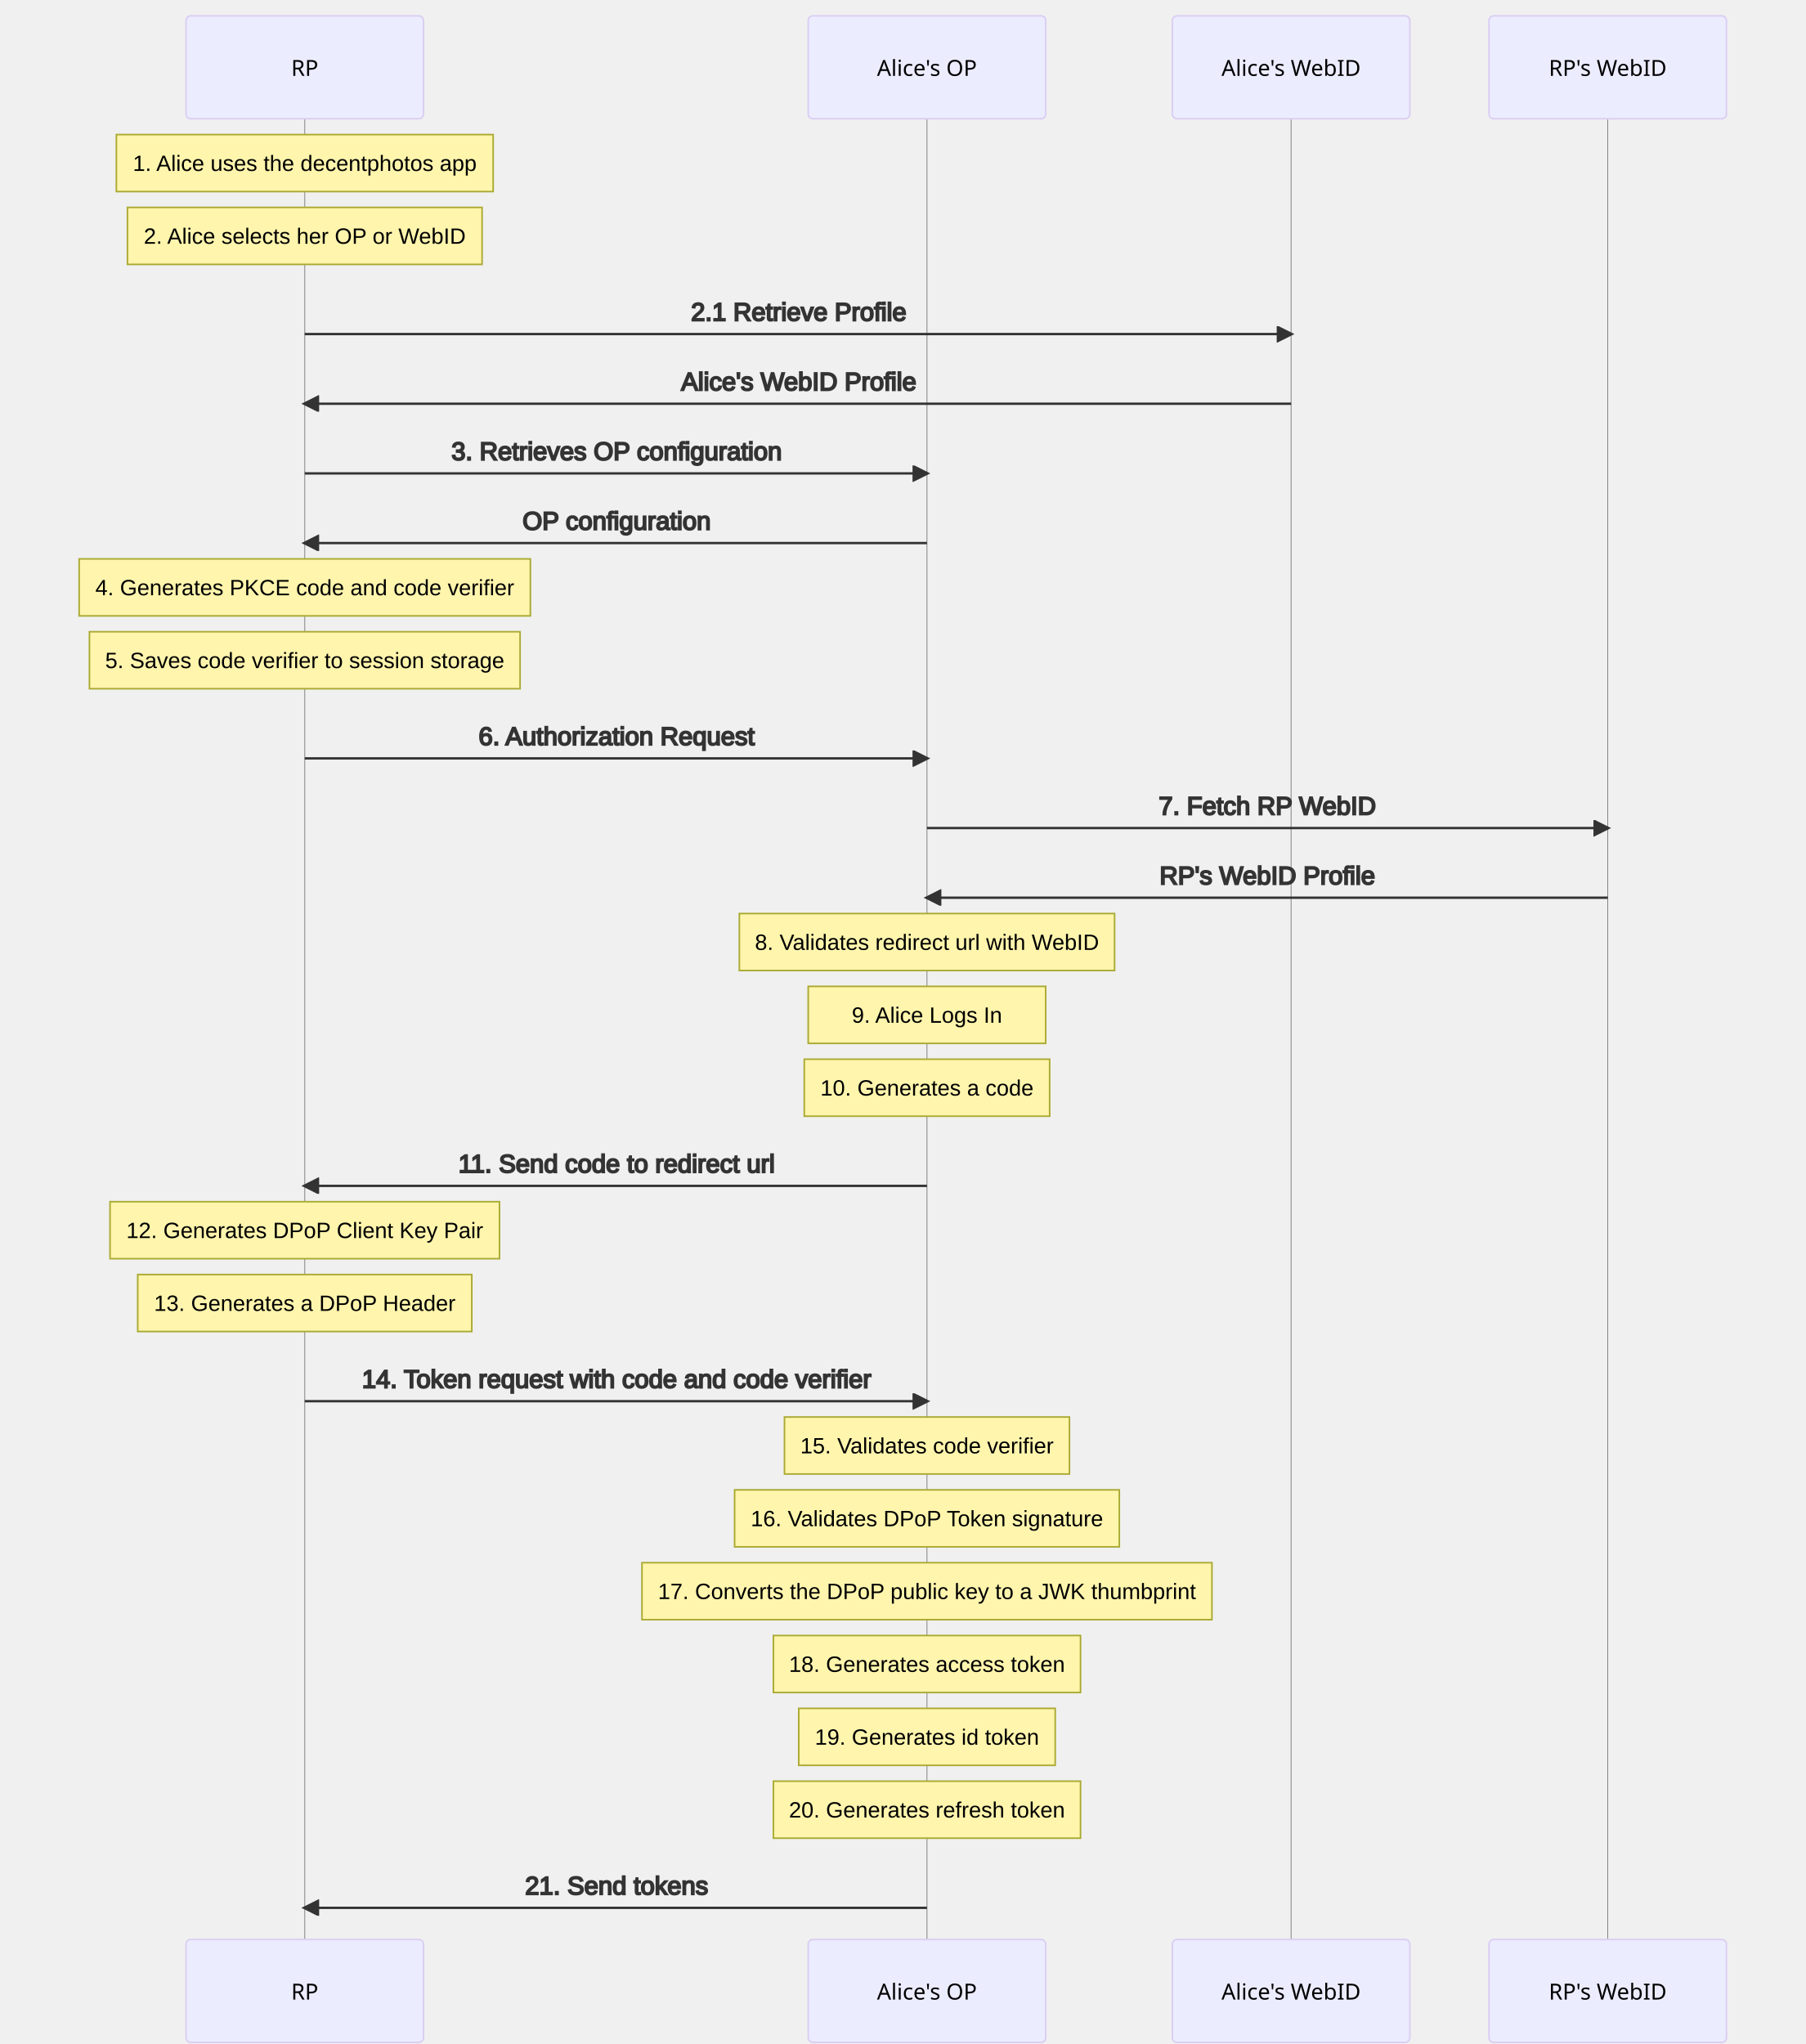
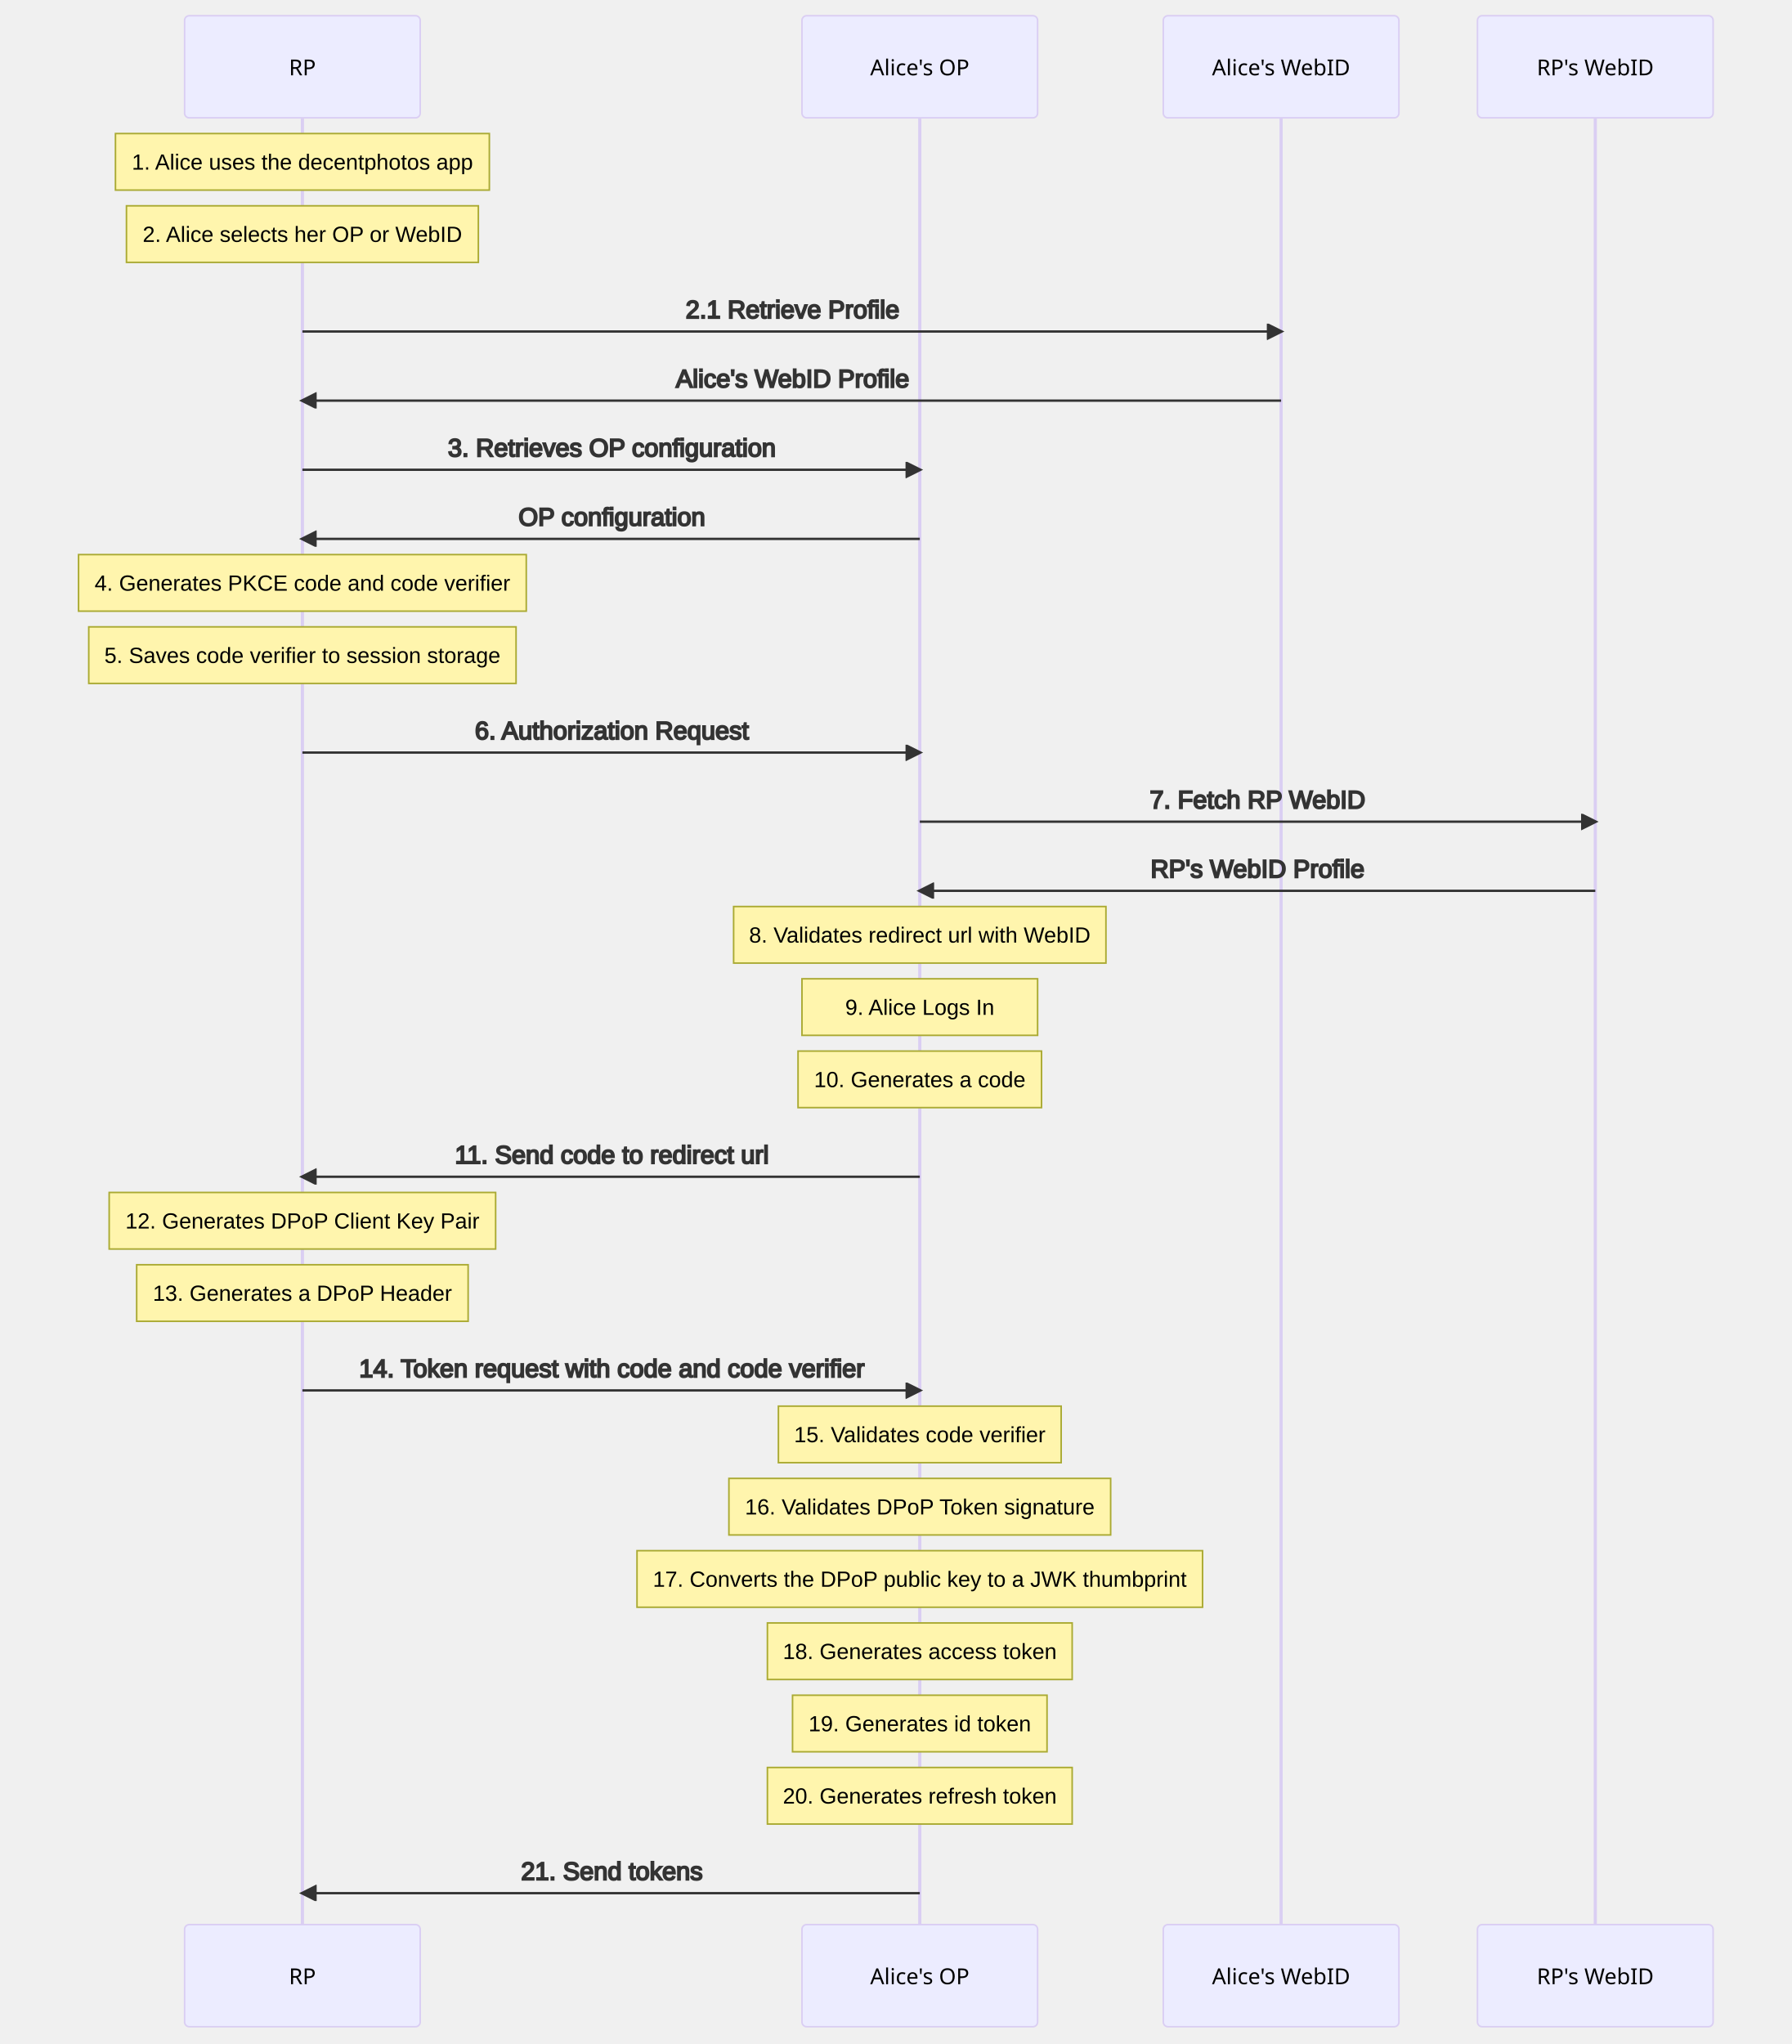
- <svg xmlns="http://www.w3.org/2000/svg" id="mermaid-1631544388128" width="100%" height="1291" style="max-width: 1140.5px;" viewBox="-117.5 -10 1140.5 1291">
-   <style>#mermaid-1631544388128 {font-family:"trebuchet ms",verdana,arial,sans-serif;font-size:16px;fill:#333;}#mermaid-1631544388128 .error-icon{fill:#552222;}#mermaid-1631544388128 .error-text{fill:#552222;stroke:#552222;}#mermaid-1631544388128 .edge-thickness-normal{stroke-width:2px;}#mermaid-1631544388128 .edge-thickness-thick{stroke-width:3.5px;}#mermaid-1631544388128 .edge-pattern-solid{stroke-dasharray:0;}#mermaid-1631544388128 .edge-pattern-dashed{stroke-dasharray:3;}#mermaid-1631544388128 .edge-pattern-dotted{stroke-dasharray:2;}#mermaid-1631544388128 .marker{fill:#333333;stroke:#333333;}#mermaid-1631544388128 .marker.cross{stroke:#333333;}#mermaid-1631544388128 svg{font-family:"trebuchet ms",verdana,arial,sans-serif;font-size:16px;}#mermaid-1631544388128 .actor{stroke:hsl(259.626, 59.777%, 87.902%);fill:#ECECFF;}#mermaid-1631544388128 text.actor&gt;tspan{fill:black;stroke:none;}#mermaid-1631544388128 .actor-line{stroke:grey;}#mermaid-1631544388128 .messageLine0{stroke-width:1.5;stroke-dasharray:none;stroke:#333;}#mermaid-1631544388128 .messageLine1{stroke-width:1.5;stroke-dasharray:2,2;stroke:#333;}#mermaid-1631544388128 #arrowhead path{fill:#333;stroke:#333;}#mermaid-1631544388128 .sequenceNumber{fill:white;}#mermaid-1631544388128 #sequencenumber{fill:#333;}#mermaid-1631544388128 #crosshead path{fill:#333;stroke:#333;}#mermaid-1631544388128 .messageText{fill:#333;stroke:#333;}#mermaid-1631544388128 .labelBox{stroke:hsl(259.626, 59.777%, 87.902%);fill:#ECECFF;}#mermaid-1631544388128 .labelText,#mermaid-1631544388128 .labelText&gt;tspan{fill:black;stroke:none;}#mermaid-1631544388128 .loopText,#mermaid-1631544388128 .loopText&gt;tspan{fill:black;stroke:none;}#mermaid-1631544388128 .loopLine{stroke-width:2px;stroke-dasharray:2,2;stroke:hsl(259.626, 59.777%, 87.902%);fill:hsl(259.626, 59.777%, 87.902%);}#mermaid-1631544388128 .note{stroke:#aaaa33;fill:#fff5ad;}#mermaid-1631544388128 .noteText,#mermaid-1631544388128 .noteText&gt;tspan{fill:black;stroke:none;}#mermaid-1631544388128 .activation0{fill:#f4f4f4;stroke:#666;}#mermaid-1631544388128 .activation1{fill:#f4f4f4;stroke:#666;}#mermaid-1631544388128 .activation2{fill:#f4f4f4;stroke:#666;}#mermaid-1631544388128 :root{--mermaid-font-family:"trebuchet ms",verdana,arial,sans-serif;}</style>
+ <svg xmlns="http://www.w3.org/2000/svg" id="mermaid-1633358194985" width="100%" height="1301" style="max-width: 1140.5px;" viewBox="-117.5 -10 1140.5 1301">
+   <style>#mermaid-1633358194985 {font-family:"trebuchet ms",verdana,arial,sans-serif;font-size:16px;fill:#333;}#mermaid-1633358194985 .error-icon{fill:#552222;}#mermaid-1633358194985 .error-text{fill:#552222;stroke:#552222;}#mermaid-1633358194985 .edge-thickness-normal{stroke-width:2px;}#mermaid-1633358194985 .edge-thickness-thick{stroke-width:3.5px;}#mermaid-1633358194985 .edge-pattern-solid{stroke-dasharray:0;}#mermaid-1633358194985 .edge-pattern-dashed{stroke-dasharray:3;}#mermaid-1633358194985 .edge-pattern-dotted{stroke-dasharray:2;}#mermaid-1633358194985 .marker{fill:#333333;stroke:#333333;}#mermaid-1633358194985 .marker.cross{stroke:#333333;}#mermaid-1633358194985 svg{font-family:"trebuchet ms",verdana,arial,sans-serif;font-size:16px;}#mermaid-1633358194985 .actor{stroke:hsl(259.626, 59.777%, 87.902%);fill:#ECECFF;}#mermaid-1633358194985 text.actor&gt;tspan{fill:black;stroke:none;}#mermaid-1633358194985 .actor-line{stroke:grey;}#mermaid-1633358194985 .messageLine0{stroke-width:1.5;stroke-dasharray:none;stroke:#333;}#mermaid-1633358194985 .messageLine1{stroke-width:1.5;stroke-dasharray:2,2;stroke:#333;}#mermaid-1633358194985 #arrowhead path{fill:#333;stroke:#333;}#mermaid-1633358194985 .sequenceNumber{fill:white;}#mermaid-1633358194985 #sequencenumber{fill:#333;}#mermaid-1633358194985 #crosshead path{fill:#333;stroke:#333;}#mermaid-1633358194985 .messageText{fill:#333;stroke:#333;}#mermaid-1633358194985 .labelBox{stroke:hsl(259.626, 59.777%, 87.902%);fill:#ECECFF;}#mermaid-1633358194985 .labelText,#mermaid-1633358194985 .labelText&gt;tspan{fill:black;stroke:none;}#mermaid-1633358194985 .loopText,#mermaid-1633358194985 .loopText&gt;tspan{fill:black;stroke:none;}#mermaid-1633358194985 .loopLine{stroke-width:2px;stroke-dasharray:2,2;stroke:hsl(259.626, 59.777%, 87.902%);fill:hsl(259.626, 59.777%, 87.902%);}#mermaid-1633358194985 .note{stroke:#aaaa33;fill:#fff5ad;}#mermaid-1633358194985 .noteText,#mermaid-1633358194985 .noteText&gt;tspan{fill:black;stroke:none;}#mermaid-1633358194985 .activation0{fill:#f4f4f4;stroke:#666;}#mermaid-1633358194985 .activation1{fill:#f4f4f4;stroke:#666;}#mermaid-1633358194985 .activation2{fill:#f4f4f4;stroke:#666;}#mermaid-1633358194985 .actor-man line{stroke:hsl(259.626, 59.777%, 87.902%);fill:#ECECFF;}#mermaid-1633358194985 .actor-man circle,#mermaid-1633358194985 line{stroke:hsl(259.626, 59.777%, 87.902%);fill:#ECECFF;stroke-width:2px;}#mermaid-1633358194985 :root{--mermaid-font-family:"trebuchet ms",verdana,arial,sans-serif;}</style>
  <g />
  <g>
-     <line id="actor0" x1="75" y1="5" x2="75" y2="1280" class="actor-line" stroke-width="0.5px" stroke="#999" />
+     <line id="actor0" x1="75" y1="5" x2="75" y2="1235" class="200" stroke-width="0.5px" stroke="#999" />
    <rect x="0" y="0" fill="#eaeaea" stroke="#666" width="150" height="65" rx="3" ry="3" class="actor" />
    <text x="75" y="32.5" dominant-baseline="central" alignment-baseline="central" class="actor" style="text-anchor: middle; font-size: 14px; font-weight: 400; font-family: Open-Sans, sans-serif;">
      <tspan x="75" dy="0">RP</tspan>
    </text>
  </g>
  <g>
-     <line id="actor1" x1="468" y1="5" x2="468" y2="1280" class="actor-line" stroke-width="0.5px" stroke="#999" />
+     <line id="actor1" x1="468" y1="5" x2="468" y2="1235" class="200" stroke-width="0.5px" stroke="#999" />
    <rect x="393" y="0" fill="#eaeaea" stroke="#666" width="150" height="65" rx="3" ry="3" class="actor" />
    <text x="468" y="32.5" dominant-baseline="central" alignment-baseline="central" class="actor" style="text-anchor: middle; font-size: 14px; font-weight: 400; font-family: Open-Sans, sans-serif;">
      <tspan x="468" dy="0">Alice's OP</tspan>
    </text>
  </g>
  <g>
-     <line id="actor2" x1="698" y1="5" x2="698" y2="1280" class="actor-line" stroke-width="0.5px" stroke="#999" />
+     <line id="actor2" x1="698" y1="5" x2="698" y2="1235" class="200" stroke-width="0.5px" stroke="#999" />
    <rect x="623" y="0" fill="#eaeaea" stroke="#666" width="150" height="65" rx="3" ry="3" class="actor" />
    <text x="698" y="32.5" dominant-baseline="central" alignment-baseline="central" class="actor" style="text-anchor: middle; font-size: 14px; font-weight: 400; font-family: Open-Sans, sans-serif;">
      <tspan x="698" dy="0">Alice's WebID</tspan>
    </text>
  </g>
  <g>
-     <line id="actor3" x1="898" y1="5" x2="898" y2="1280" class="actor-line" stroke-width="0.5px" stroke="#999" />
+     <line id="actor3" x1="898" y1="5" x2="898" y2="1235" class="200" stroke-width="0.5px" stroke="#999" />
    <rect x="823" y="0" fill="#eaeaea" stroke="#666" width="150" height="65" rx="3" ry="3" class="actor" />
    <text x="898" y="32.5" dominant-baseline="central" alignment-baseline="central" class="actor" style="text-anchor: middle; font-size: 14px; font-weight: 400; font-family: Open-Sans, sans-serif;">
      <tspan x="898" dy="0">RP's WebID</tspan>
    </text>
  </g>
  <defs>
    <marker id="arrowhead" refX="9" refY="5" markerUnits="userSpaceOnUse" markerWidth="12" markerHeight="12" orient="auto">
      <path d="M 0 0 L 10 5 L 0 10 z" />
    </marker>
  </defs>
  <defs>
    <marker id="crosshead" markerWidth="15" markerHeight="8" orient="auto" refX="16" refY="4">
      <path fill="black" stroke="#000000" stroke-width="1px" d="M 9,2 V 6 L16,4 Z" style="stroke-dasharray: 0, 0;" />
      <path fill="none" stroke="#000000" stroke-width="1px" d="M 0,1 L 6,7 M 6,1 L 0,7" style="stroke-dasharray: 0, 0;" />
    </marker>
  </defs>
  <defs>
    <marker id="filled-head" refX="18" refY="7" markerWidth="20" markerHeight="28" orient="auto">
      <path d="M 18,7 L9,13 L14,7 L9,1 Z" />
    </marker>
  </defs>
  <defs>
    <marker id="sequencenumber" refX="15" refY="15" markerWidth="60" markerHeight="40" orient="auto">
      <circle cx="15" cy="15" r="6" />
    </marker>
  </defs>
  <g>
    <rect x="-44" y="75" fill="#EDF2AE" stroke="#666" width="238" height="36" rx="0" ry="0" class="note" />
    <text x="75" y="80" text-anchor="middle" dominant-baseline="middle" alignment-baseline="middle" class="noteText" dy="1em" style="font-family: &quot;trebuchet ms&quot;, verdana, arial, sans-serif; font-size: 14px; font-weight: 400;">
      <tspan x="75">1. Alice uses the decentphotos app</tspan>
    </text>
  </g>
  <g>
    <rect x="-37" y="121" fill="#EDF2AE" stroke="#666" width="224" height="36" rx="0" ry="0" class="note" />
    <text x="75" y="126" text-anchor="middle" dominant-baseline="middle" alignment-baseline="middle" class="noteText" dy="1em" style="font-family: &quot;trebuchet ms&quot;, verdana, arial, sans-serif; font-size: 14px; font-weight: 400;">
      <tspan x="75">2. Alice selects her OP or WebID</tspan>
    </text>
  </g>
  <text x="387" y="172" text-anchor="middle" dominant-baseline="middle" alignment-baseline="middle" class="messageText" dy="1em" style="font-family: &quot;trebuchet ms&quot;, verdana, arial, sans-serif; font-size: 16px; font-weight: 400;">2.1 Retrieve Profile</text>
  <line x1="75" y1="201" x2="698" y2="201" class="messageLine0" stroke-width="2" stroke="none" marker-end="url(#arrowhead)" style="fill: none;" />
  <text x="387" y="216" text-anchor="middle" dominant-baseline="middle" alignment-baseline="middle" class="messageText" dy="1em" style="font-family: &quot;trebuchet ms&quot;, verdana, arial, sans-serif; font-size: 16px; font-weight: 400;">Alice's WebID Profile</text>
  <line x1="698" y1="245" x2="75" y2="245" class="messageLine0" stroke-width="2" stroke="none" marker-end="url(#arrowhead)" style="fill: none;" />
  <text x="272" y="260" text-anchor="middle" dominant-baseline="middle" alignment-baseline="middle" class="messageText" dy="1em" style="font-family: &quot;trebuchet ms&quot;, verdana, arial, sans-serif; font-size: 16px; font-weight: 400;">3. Retrieves OP configuration</text>
  <line x1="75" y1="289" x2="468" y2="289" class="messageLine0" stroke-width="2" stroke="none" marker-end="url(#arrowhead)" style="fill: none;" />
  <text x="272" y="304" text-anchor="middle" dominant-baseline="middle" alignment-baseline="middle" class="messageText" dy="1em" style="font-family: &quot;trebuchet ms&quot;, verdana, arial, sans-serif; font-size: 16px; font-weight: 400;">OP configuration</text>
  <line x1="468" y1="333" x2="75" y2="333" class="messageLine0" stroke-width="2" stroke="none" marker-end="url(#arrowhead)" style="fill: none;" />
  <g>
    <rect x="-67.5" y="343" fill="#EDF2AE" stroke="#666" width="285" height="36" rx="0" ry="0" class="note" />
    <text x="75" y="348" text-anchor="middle" dominant-baseline="middle" alignment-baseline="middle" class="noteText" dy="1em" style="font-family: &quot;trebuchet ms&quot;, verdana, arial, sans-serif; font-size: 14px; font-weight: 400;">
      <tspan x="75">4. Generates PKCE code and code verifier</tspan>
    </text>
  </g>
  <g>
    <rect x="-61" y="389" fill="#EDF2AE" stroke="#666" width="272" height="36" rx="0" ry="0" class="note" />
    <text x="75" y="394" text-anchor="middle" dominant-baseline="middle" alignment-baseline="middle" class="noteText" dy="1em" style="font-family: &quot;trebuchet ms&quot;, verdana, arial, sans-serif; font-size: 14px; font-weight: 400;">
      <tspan x="75">5. Saves code verifier to session storage</tspan>
    </text>
  </g>
  <text x="272" y="440" text-anchor="middle" dominant-baseline="middle" alignment-baseline="middle" class="messageText" dy="1em" style="font-family: &quot;trebuchet ms&quot;, verdana, arial, sans-serif; font-size: 16px; font-weight: 400;">6. Authorization Request</text>
  <line x1="75" y1="469" x2="468" y2="469" class="messageLine0" stroke-width="2" stroke="none" marker-end="url(#arrowhead)" style="fill: none;" />
  <text x="683" y="484" text-anchor="middle" dominant-baseline="middle" alignment-baseline="middle" class="messageText" dy="1em" style="font-family: &quot;trebuchet ms&quot;, verdana, arial, sans-serif; font-size: 16px; font-weight: 400;">7. Fetch RP WebID</text>
  <line x1="468" y1="513" x2="898" y2="513" class="messageLine0" stroke-width="2" stroke="none" marker-end="url(#arrowhead)" style="fill: none;" />
  <text x="683" y="528" text-anchor="middle" dominant-baseline="middle" alignment-baseline="middle" class="messageText" dy="1em" style="font-family: &quot;trebuchet ms&quot;, verdana, arial, sans-serif; font-size: 16px; font-weight: 400;">RP's WebID Profile</text>
  <line x1="898" y1="557" x2="468" y2="557" class="messageLine0" stroke-width="2" stroke="none" marker-end="url(#arrowhead)" style="fill: none;" />
  <g>
    <rect x="349.5" y="567" fill="#EDF2AE" stroke="#666" width="237" height="36" rx="0" ry="0" class="note" />
    <text x="468" y="572" text-anchor="middle" dominant-baseline="middle" alignment-baseline="middle" class="noteText" dy="1em" style="font-family: &quot;trebuchet ms&quot;, verdana, arial, sans-serif; font-size: 14px; font-weight: 400;">
      <tspan x="468">8. Validates redirect url with WebID</tspan>
    </text>
  </g>
  <g>
    <rect x="393" y="613" fill="#EDF2AE" stroke="#666" width="150" height="36" rx="0" ry="0" class="note" />
    <text x="468" y="618" text-anchor="middle" dominant-baseline="middle" alignment-baseline="middle" class="noteText" dy="1em" style="font-family: &quot;trebuchet ms&quot;, verdana, arial, sans-serif; font-size: 14px; font-weight: 400;">
      <tspan x="468">9. Alice Logs In</tspan>
    </text>
  </g>
  <g>
    <rect x="390.5" y="659" fill="#EDF2AE" stroke="#666" width="155" height="36" rx="0" ry="0" class="note" />
    <text x="468" y="664" text-anchor="middle" dominant-baseline="middle" alignment-baseline="middle" class="noteText" dy="1em" style="font-family: &quot;trebuchet ms&quot;, verdana, arial, sans-serif; font-size: 14px; font-weight: 400;">
      <tspan x="468">10. Generates a code</tspan>
    </text>
  </g>
  <text x="272" y="710" text-anchor="middle" dominant-baseline="middle" alignment-baseline="middle" class="messageText" dy="1em" style="font-family: &quot;trebuchet ms&quot;, verdana, arial, sans-serif; font-size: 16px; font-weight: 400;">11. Send code to redirect url</text>
  <line x1="468" y1="739" x2="75" y2="739" class="messageLine0" stroke-width="2" stroke="none" marker-end="url(#arrowhead)" style="fill: none;" />
  <g>
    <rect x="-48" y="749" fill="#EDF2AE" stroke="#666" width="246" height="36" rx="0" ry="0" class="note" />
    <text x="75" y="754" text-anchor="middle" dominant-baseline="middle" alignment-baseline="middle" class="noteText" dy="1em" style="font-family: &quot;trebuchet ms&quot;, verdana, arial, sans-serif; font-size: 14px; font-weight: 400;">
      <tspan x="75">12. Generates DPoP Client Key Pair</tspan>
    </text>
  </g>
  <g>
    <rect x="-30.5" y="795" fill="#EDF2AE" stroke="#666" width="211" height="36" rx="0" ry="0" class="note" />
    <text x="75" y="800" text-anchor="middle" dominant-baseline="middle" alignment-baseline="middle" class="noteText" dy="1em" style="font-family: &quot;trebuchet ms&quot;, verdana, arial, sans-serif; font-size: 14px; font-weight: 400;">
      <tspan x="75">13. Generates a DPoP Header</tspan>
    </text>
  </g>
  <text x="272" y="846" text-anchor="middle" dominant-baseline="middle" alignment-baseline="middle" class="messageText" dy="1em" style="font-family: &quot;trebuchet ms&quot;, verdana, arial, sans-serif; font-size: 16px; font-weight: 400;">14. Token request with code and code verifier</text>
  <line x1="75" y1="875" x2="468" y2="875" class="messageLine0" stroke-width="2" stroke="none" marker-end="url(#arrowhead)" style="fill: none;" />
  <g>
    <rect x="378" y="885" fill="#EDF2AE" stroke="#666" width="180" height="36" rx="0" ry="0" class="note" />
    <text x="468" y="890" text-anchor="middle" dominant-baseline="middle" alignment-baseline="middle" class="noteText" dy="1em" style="font-family: &quot;trebuchet ms&quot;, verdana, arial, sans-serif; font-size: 14px; font-weight: 400;">
      <tspan x="468">15. Validates code verifier</tspan>
    </text>
  </g>
  <g>
    <rect x="346.5" y="931" fill="#EDF2AE" stroke="#666" width="243" height="36" rx="0" ry="0" class="note" />
    <text x="468" y="936" text-anchor="middle" dominant-baseline="middle" alignment-baseline="middle" class="noteText" dy="1em" style="font-family: &quot;trebuchet ms&quot;, verdana, arial, sans-serif; font-size: 14px; font-weight: 400;">
      <tspan x="468">16. Validates DPoP Token signature</tspan>
    </text>
  </g>
  <g>
    <rect x="288" y="977" fill="#EDF2AE" stroke="#666" width="360" height="36" rx="0" ry="0" class="note" />
    <text x="468" y="982" text-anchor="middle" dominant-baseline="middle" alignment-baseline="middle" class="noteText" dy="1em" style="font-family: &quot;trebuchet ms&quot;, verdana, arial, sans-serif; font-size: 14px; font-weight: 400;">
      <tspan x="468">17. Converts the DPoP public key to a JWK thumbprint</tspan>
    </text>
  </g>
  <g>
    <rect x="371" y="1023" fill="#EDF2AE" stroke="#666" width="194" height="36" rx="0" ry="0" class="note" />
    <text x="468" y="1028" text-anchor="middle" dominant-baseline="middle" alignment-baseline="middle" class="noteText" dy="1em" style="font-family: &quot;trebuchet ms&quot;, verdana, arial, sans-serif; font-size: 14px; font-weight: 400;">
      <tspan x="468">18. Generates access token</tspan>
    </text>
  </g>
  <g>
    <rect x="387" y="1069" fill="#EDF2AE" stroke="#666" width="162" height="36" rx="0" ry="0" class="note" />
    <text x="468" y="1074" text-anchor="middle" dominant-baseline="middle" alignment-baseline="middle" class="noteText" dy="1em" style="font-family: &quot;trebuchet ms&quot;, verdana, arial, sans-serif; font-size: 14px; font-weight: 400;">
      <tspan x="468">19. Generates id token</tspan>
    </text>
  </g>
  <g>
    <rect x="371" y="1115" fill="#EDF2AE" stroke="#666" width="194" height="36" rx="0" ry="0" class="note" />
    <text x="468" y="1120" text-anchor="middle" dominant-baseline="middle" alignment-baseline="middle" class="noteText" dy="1em" style="font-family: &quot;trebuchet ms&quot;, verdana, arial, sans-serif; font-size: 14px; font-weight: 400;">
      <tspan x="468">20. Generates refresh token</tspan>
    </text>
  </g>
  <text x="272" y="1166" text-anchor="middle" dominant-baseline="middle" alignment-baseline="middle" class="messageText" dy="1em" style="font-family: &quot;trebuchet ms&quot;, verdana, arial, sans-serif; font-size: 16px; font-weight: 400;">21. Send tokens</text>
  <line x1="468" y1="1195" x2="75" y2="1195" class="messageLine0" stroke-width="2" stroke="none" marker-end="url(#arrowhead)" style="fill: none;" />
  <g>
    <rect x="0" y="1215" fill="#eaeaea" stroke="#666" width="150" height="65" rx="3" ry="3" class="actor" />
    <text x="75" y="1247.5" dominant-baseline="central" alignment-baseline="central" class="actor" style="text-anchor: middle; font-size: 14px; font-weight: 400; font-family: Open-Sans, sans-serif;">
      <tspan x="75" dy="0">RP</tspan>
    </text>
  </g>
  <g>
    <rect x="393" y="1215" fill="#eaeaea" stroke="#666" width="150" height="65" rx="3" ry="3" class="actor" />
    <text x="468" y="1247.5" dominant-baseline="central" alignment-baseline="central" class="actor" style="text-anchor: middle; font-size: 14px; font-weight: 400; font-family: Open-Sans, sans-serif;">
      <tspan x="468" dy="0">Alice's OP</tspan>
    </text>
  </g>
  <g>
    <rect x="623" y="1215" fill="#eaeaea" stroke="#666" width="150" height="65" rx="3" ry="3" class="actor" />
    <text x="698" y="1247.5" dominant-baseline="central" alignment-baseline="central" class="actor" style="text-anchor: middle; font-size: 14px; font-weight: 400; font-family: Open-Sans, sans-serif;">
      <tspan x="698" dy="0">Alice's WebID</tspan>
    </text>
  </g>
  <g>
    <rect x="823" y="1215" fill="#eaeaea" stroke="#666" width="150" height="65" rx="3" ry="3" class="actor" />
    <text x="898" y="1247.5" dominant-baseline="central" alignment-baseline="central" class="actor" style="text-anchor: middle; font-size: 14px; font-weight: 400; font-family: Open-Sans, sans-serif;">
      <tspan x="898" dy="0">RP's WebID</tspan>
    </text>
  </g>
</svg>
